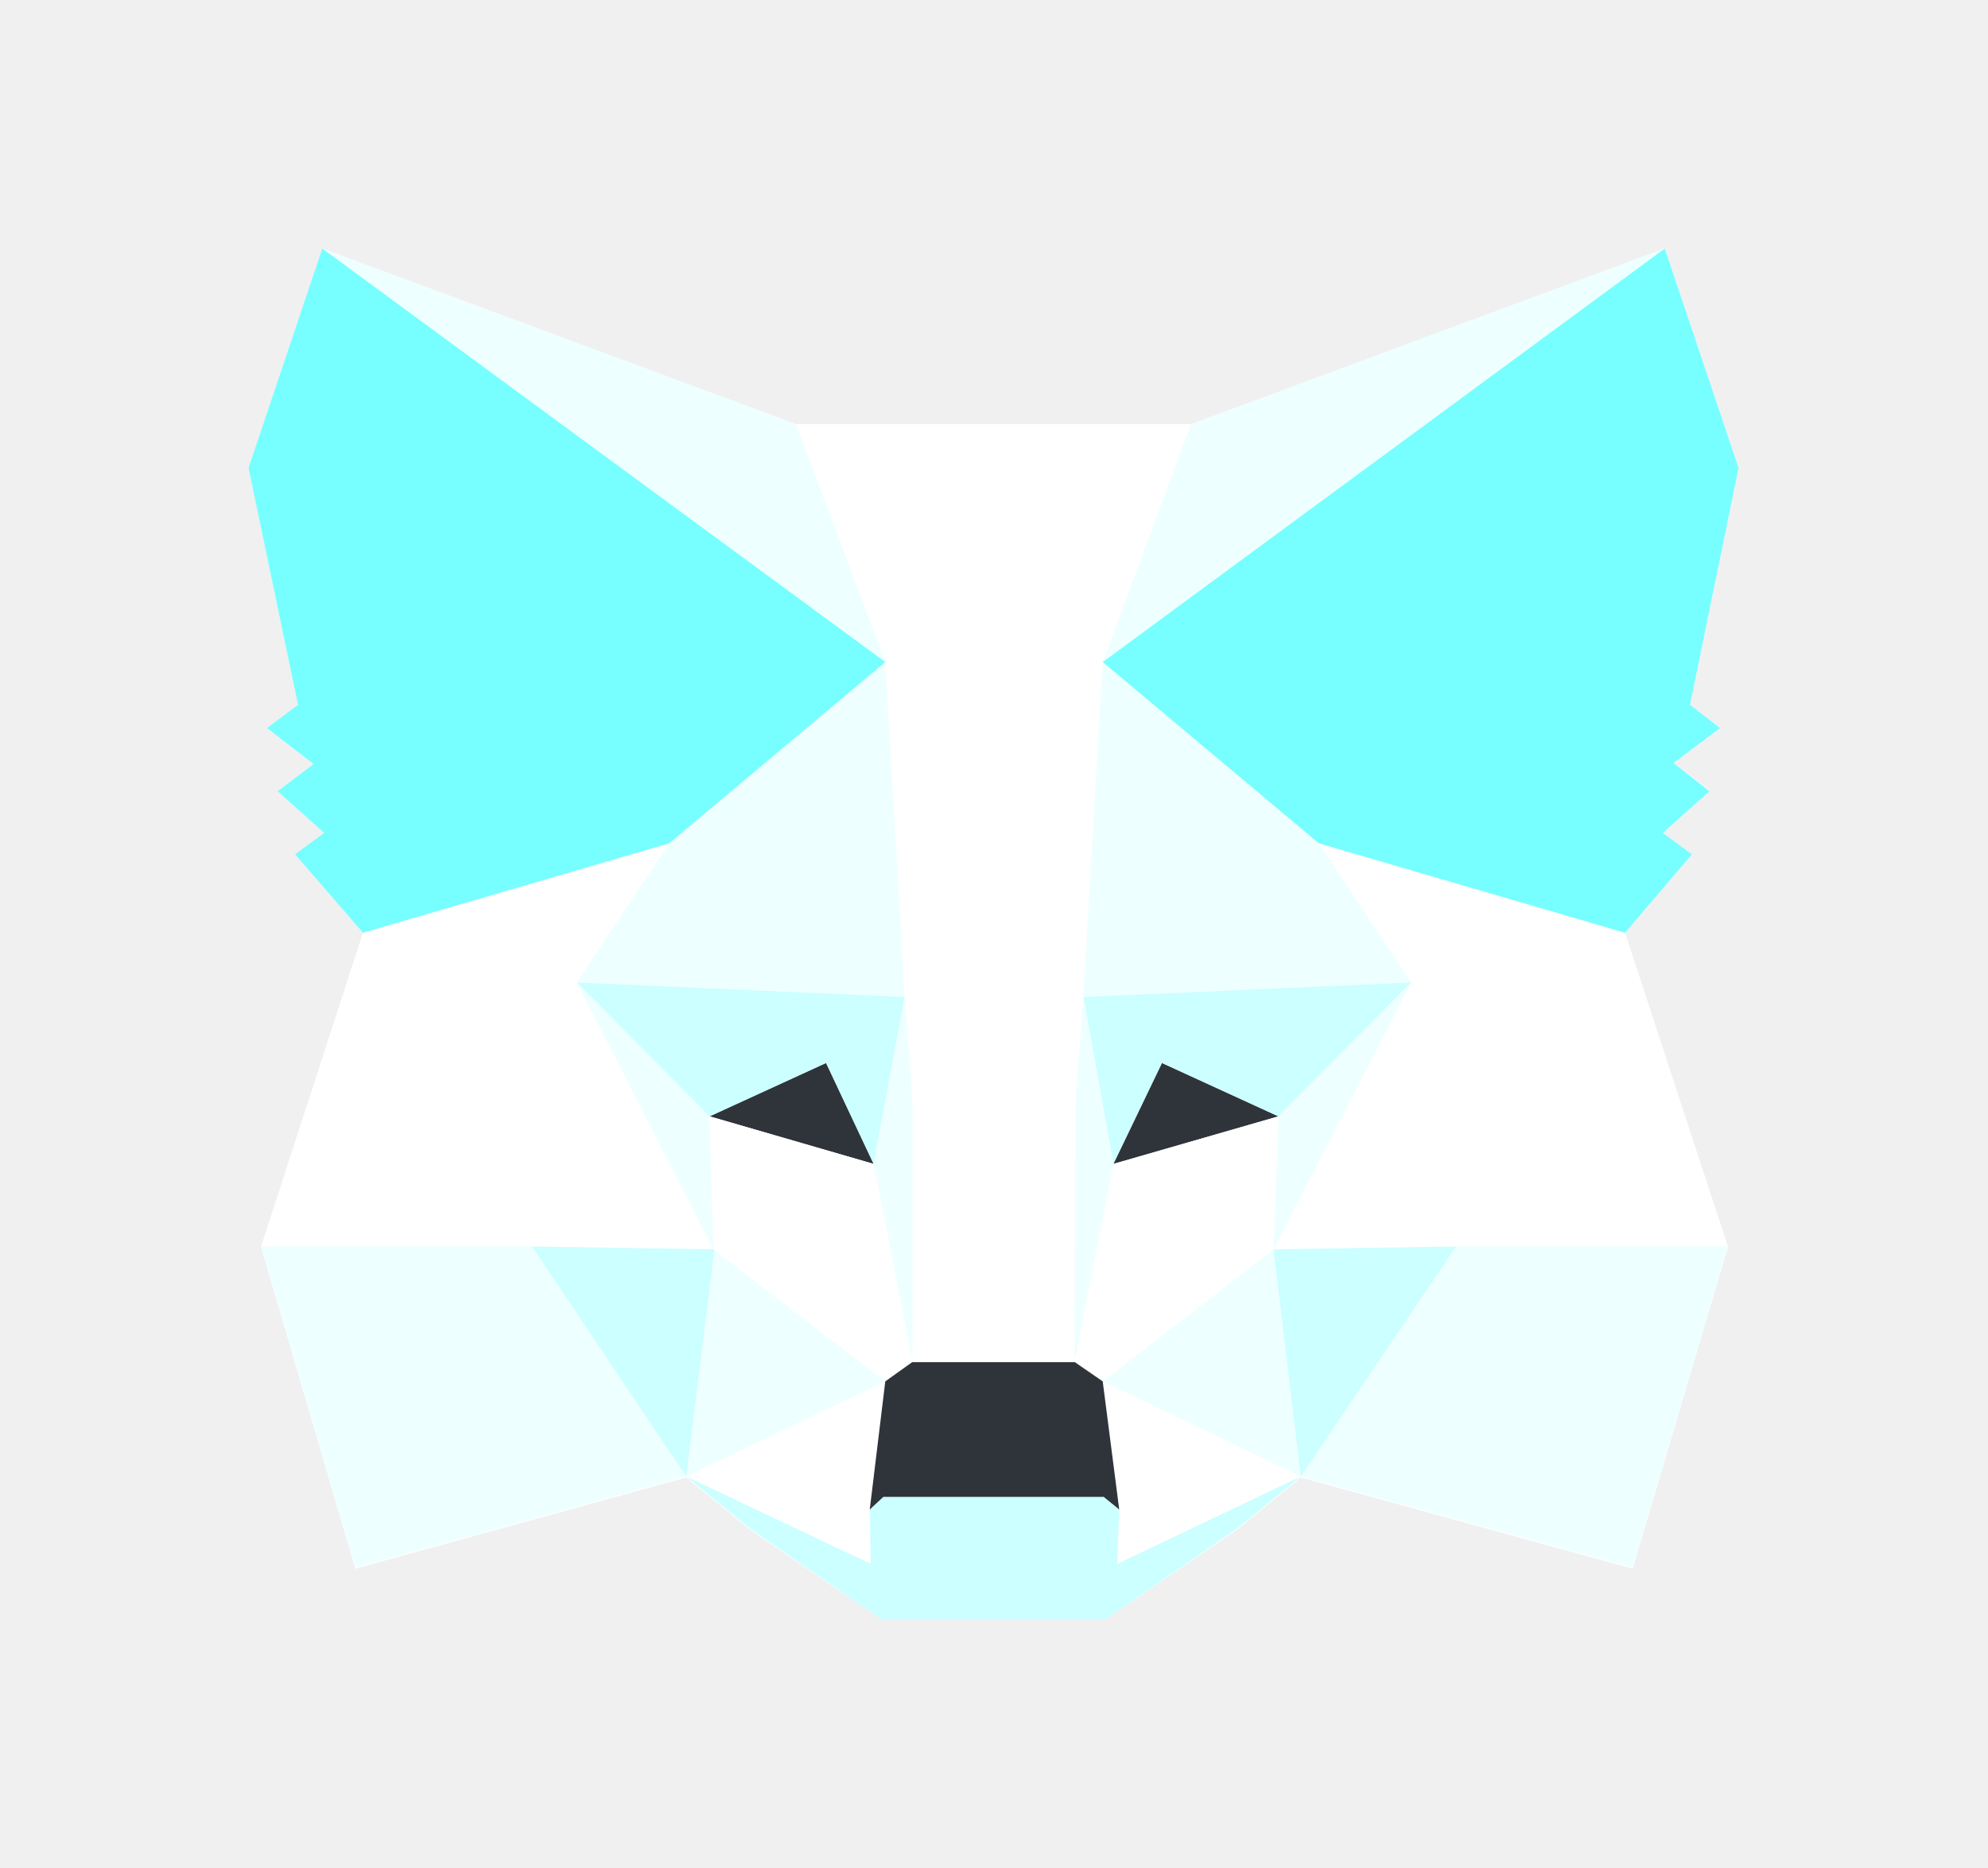
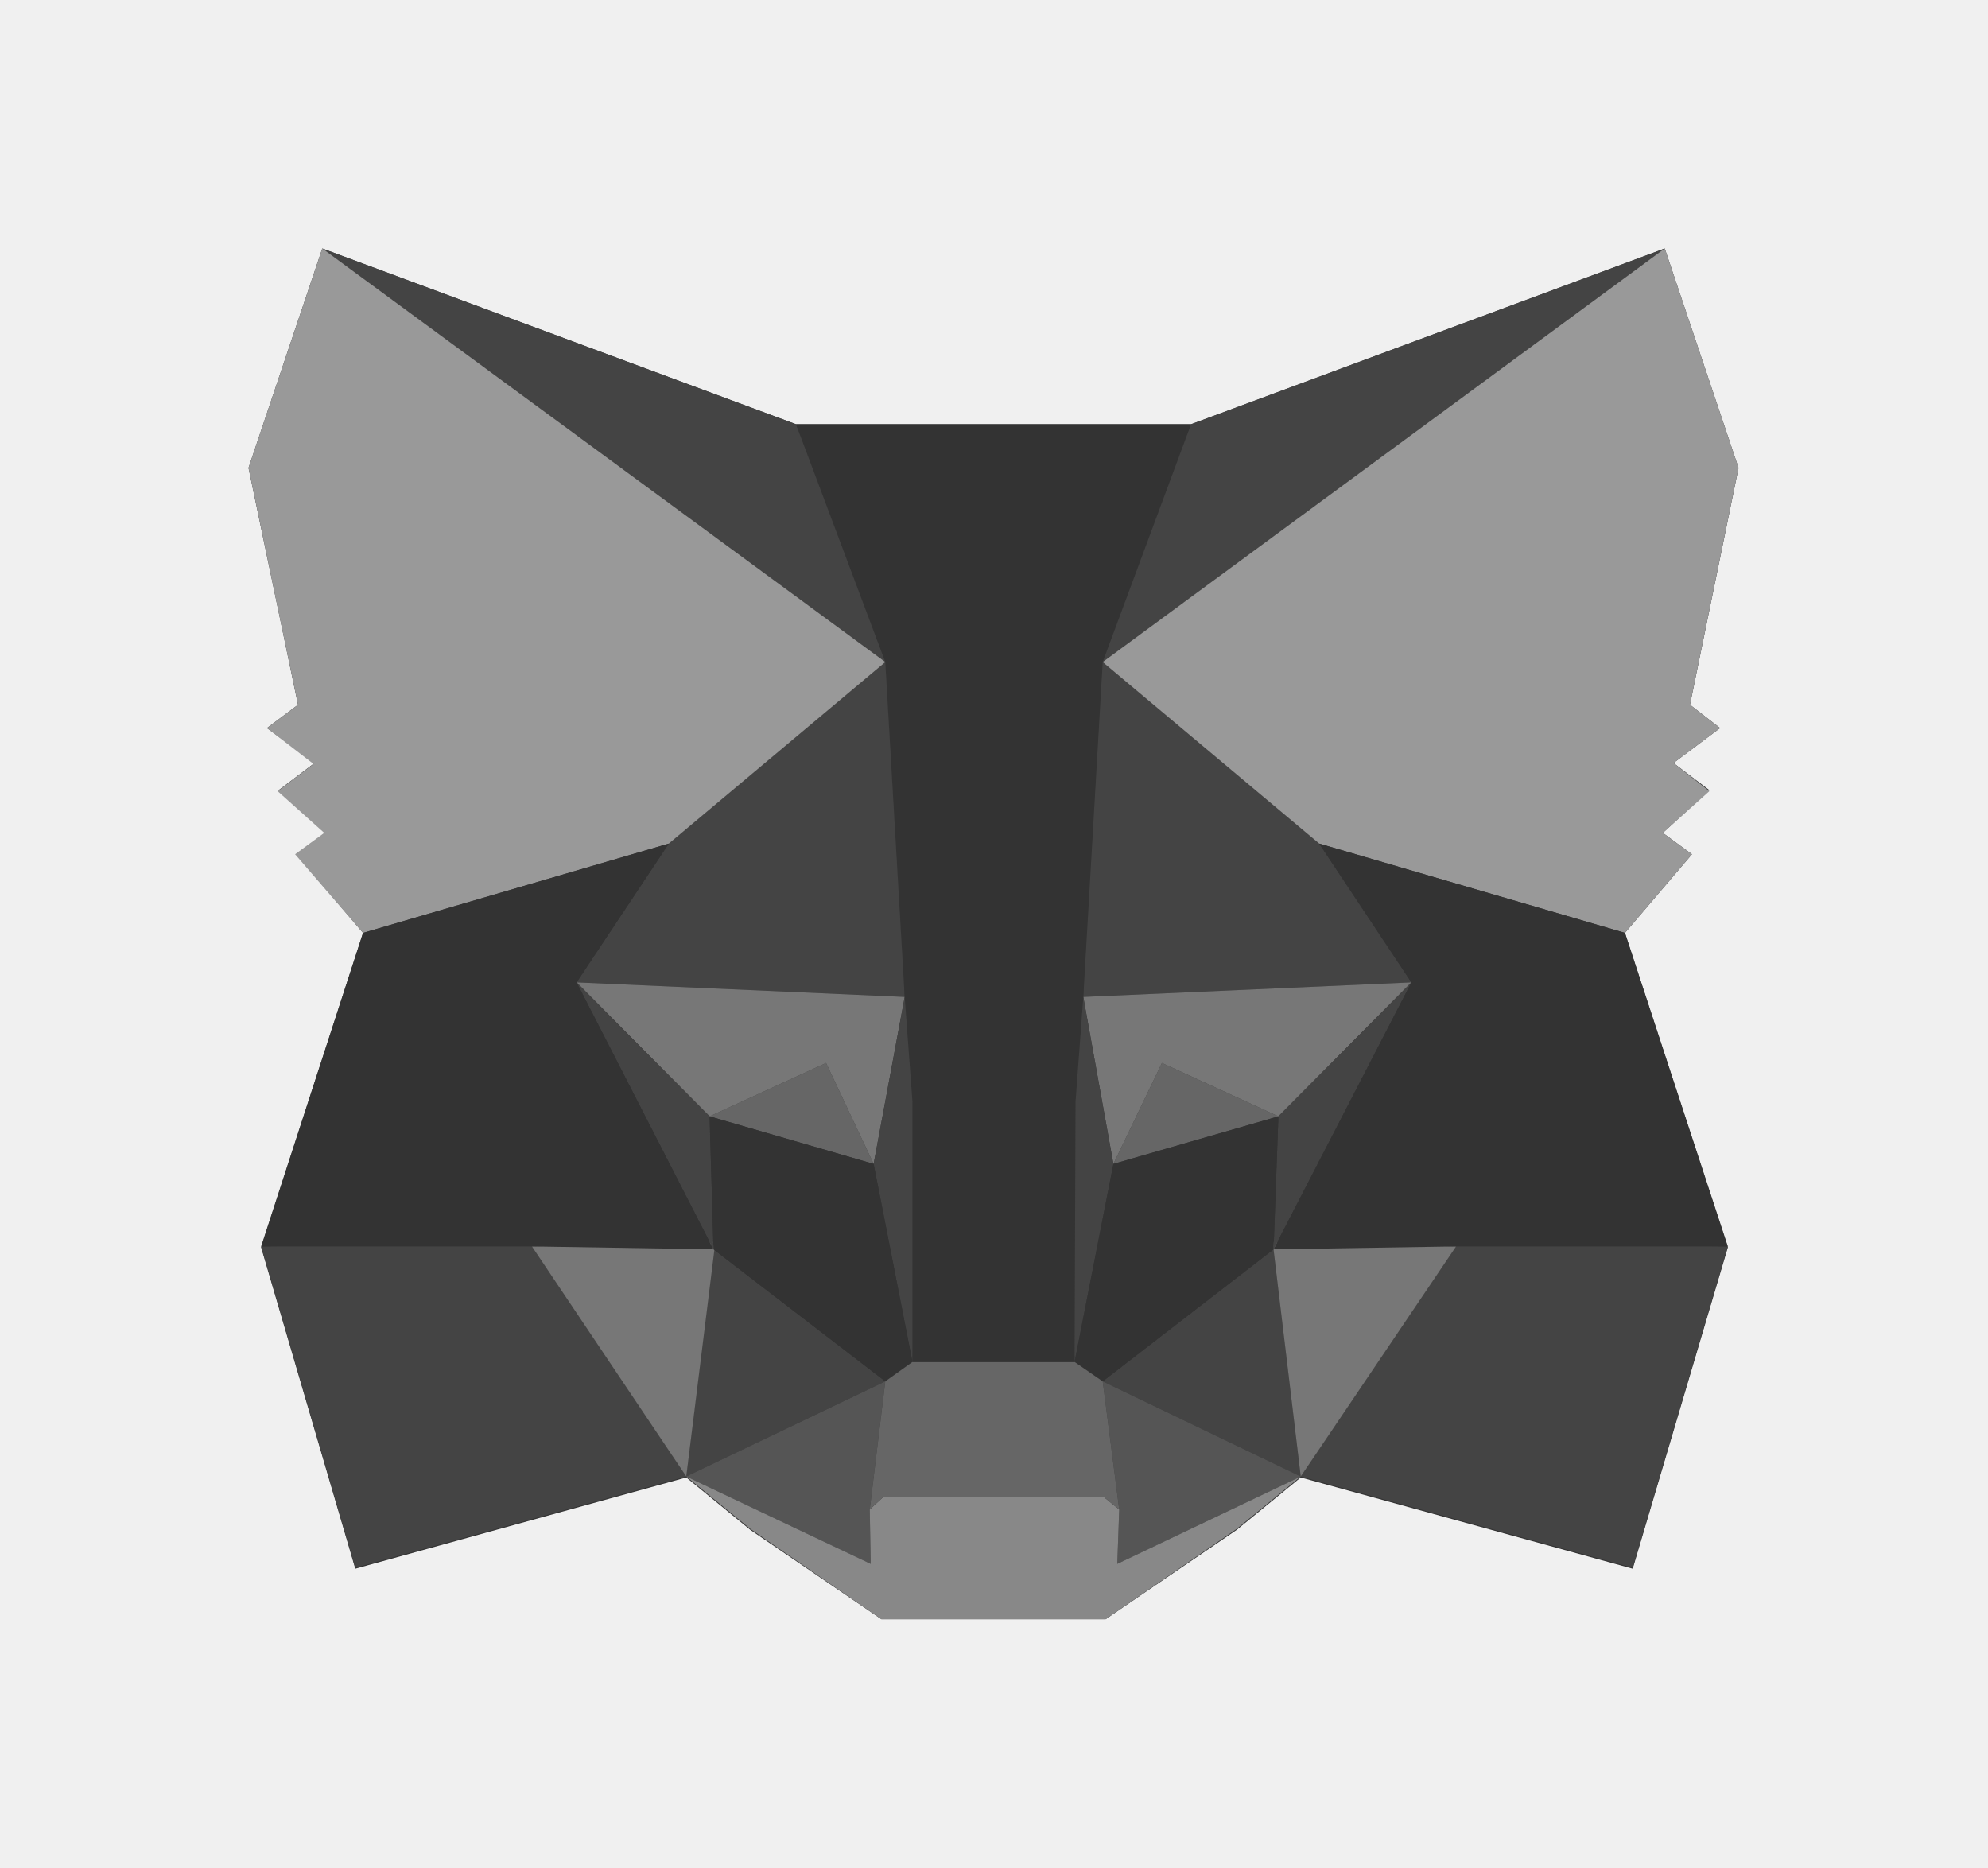
<svg xmlns="http://www.w3.org/2000/svg" version="1.1" x="0px" y="0px" viewBox="0 0 204.8 192.4" style="enable-background:new 0 0 204.8 192.4;" xml:space="preserve">
  <style type="text/css">
        .st0 {
            display: none;
        }

        .st1 {
-             fill: #Fff;
+             fill: #333;
        }

        .st2 {
-             fill: #eff;
+             fill: #444;
        }

        .st3 {
-             fill: #fff;
+             fill: #555;
        }

        .st4 {
-             fill: #2F343B;
+             fill: #666;
        }

        .st5 {
-             fill: #Cff;
+             fill: #777;
        }

        .st6 {
-             fill: #Cff;
+             fill: #888;
        }

        .st7 {
-             fill: #7ff;
+             fill: #999;
        }
    </style>
  <g id="bg_x28_do_not_export_x29_" class="st0">
    </g>
  <g id="MM_Head_background__x28_Do_not_edit_x29_">
    <g>
      <path class="st1" d="M167.4,96.1l6.9-8.1l-3-2.2l4.8-4.4l-3.7-2.8l4.8-3.6l-3.1-2.4l5-24.4l-7.6-22.6 M171.5,25.6l-48.8,18.1l0,0    l0,0H82l0,0L33.2,25.6l0.3,0.2l-0.3-0.2l-7.6,22.6l5.1,24.4L27.5,75l4.9,3.6l-3.7,2.8l4.8,4.4l-3,2.2l6.9,8.1l-10.5,32.4h0l0,0    l9.7,33.1l34.1-9.4l0-0.1l0,0.1l0,0l0,0l0,0v0l0,0l0,0l0,0l6.6,5.4l13.5,9.2h23.1l13.5-9.2l6.6-5.4l0,0v0l0,0l0,0l34.2,9.4    l9.8-33.1l0,0h0l-10.6-32.4 M70.7,152.1L70.7,152.1L70.7,152.1" />
    </g>
  </g>
  <g id="Logos">
    <g>
      <polygon class="st2" points="171.5,25.6 111.6,69.7 122.7,43.7   " />
      <polygon class="st2" points="33.2,25.6 92.6,70.1 82,43.7   " />
      <polygon class="st2" points="150,127.9 134,152.1 168.2,161.5 178,128.4   " />
      <polygon class="st2" points="26.9,128.4 36.6,161.5 70.7,152.1 54.8,127.9   " />
      <polygon class="st2" points="68.9,86.9 59.4,101.2 93.2,102.7 92.1,66.5   " />
      <polygon class="st2" points="135.9,86.9 112.3,66.1 111.6,102.7 145.4,101.2   " />
      <polygon class="st2" points="70.7,152.1 91.2,142.3 73.5,128.7   " />
      <polygon class="st2" points="113.6,142.3 134,152.1 131.2,128.7   " />
      <polygon class="st3" points="134,152.1 113.6,142.3 115.3,155.5 115.1,161.1   " />
      <polygon class="st3" points="70.7,152.1 89.7,161.1 89.6,155.5 91.2,142.3   " />
      <polygon class="st4" points="90,119.9 73.1,115 85.1,109.5   " />
      <polygon class="st4" points="114.7,119.9 119.7,109.5 131.7,115   " />
      <polygon class="st5" points="70.7,152.1 73.7,127.9 54.8,128.4   " />
      <polygon class="st5" points="131.1,127.9 134,152.1 150,128.4   " />
      <polygon class="st5" points="145.4,101.2 111.6,102.7 114.7,119.9 119.7,109.5 131.7,115   " />
      <polygon class="st5" points="73.1,115 85.1,109.5 90,119.9 93.2,102.7 59.4,101.2   " />
      <polygon class="st2" points="59.4,101.2 73.5,128.7 73.1,115   " />
      <polygon class="st2" points="131.7,115 131.2,128.7 145.4,101.2   " />
      <polygon class="st2" points="93.2,102.7 90,119.9 94,140.3 94.9,113.5   " />
      <polygon class="st2" points="111.6,102.7 109.9,113.4 110.7,140.3 114.7,119.9   " />
      <polygon class="st1" points="114.7,119.9 110.7,140.3 113.6,142.3 131.2,128.7 131.7,115   " />
      <polygon class="st1" points="73.1,115 73.5,128.7 91.2,142.3 94,140.3 90,119.9   " />
      <polygon class="st6" points="115.1,161.1 115.3,155.5 113.7,154.2 91,154.2 89.6,155.5 89.7,161.1 70.7,152.1 77.3,157.5     90.8,166.8 113.9,166.8 127.4,157.5 134,152.1   " />
      <polygon class="st4" points="113.6,142.3 110.7,140.3 94,140.3 91.2,142.3 89.6,155.5 91,154.2 113.7,154.2 115.3,155.5   " />
      <polygon class="st7" points="174.1,72.6 179.1,48.2 171.5,25.6 113.6,68.2 135.9,86.9 167.4,96.1 174.3,88 171.3,85.8 176.1,81.5     172.4,78.6 177.2,75   " />
      <polygon class="st7" points="25.6,48.2 30.7,72.6 27.5,75 32.3,78.7 28.6,81.5 33.4,85.8 30.4,88 37.4,96.1 68.9,86.9 91.2,68.2     33.2,25.6   " />
      <polygon class="st1" points="167.4,96.1 135.9,86.9 145.4,101.2 131.2,128.7 150,128.4 178,128.4   " />
      <polygon class="st1" points="68.9,86.9 37.4,96.1 26.9,128.4 54.8,128.4 73.5,128.7 59.4,101.2   " />
      <polygon class="st1" points="111.6,102.7 113.6,68.2 122.7,43.7 82,43.7 91.2,68.2 93.2,102.7 94,113.5 94,140.3 110.7,140.3     110.8,113.5   " />
    </g>
  </g>
</svg>
